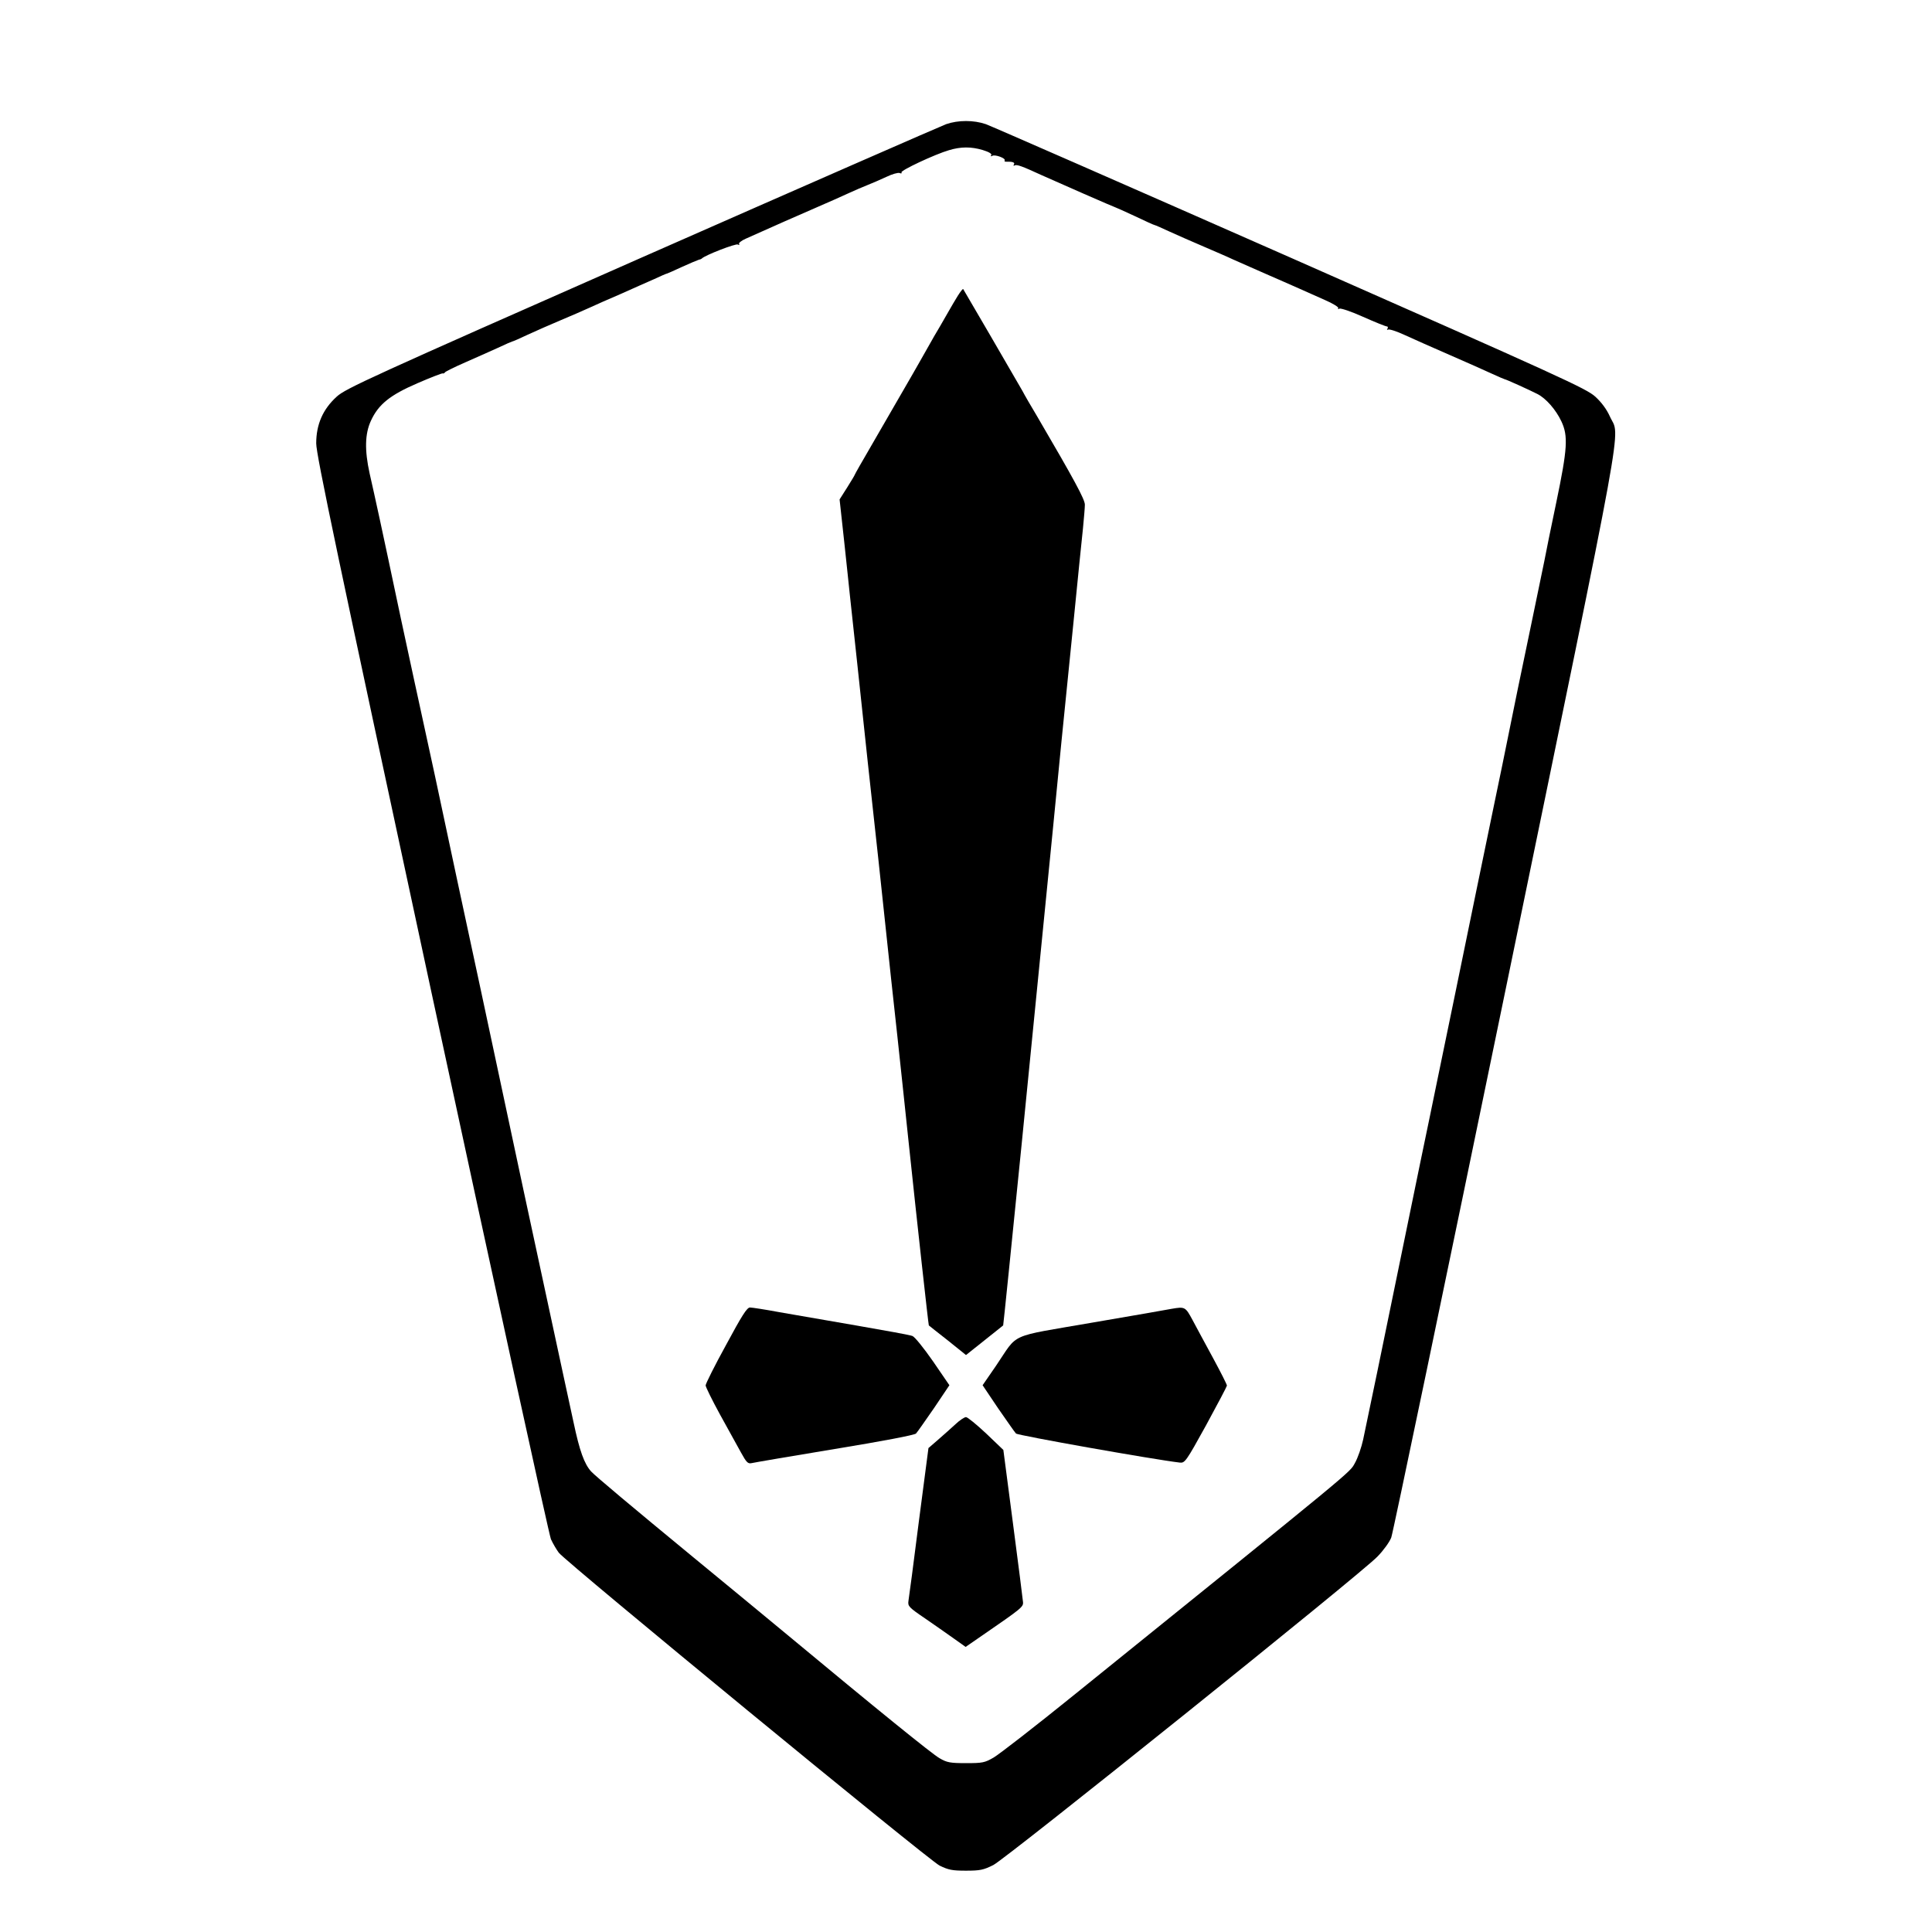
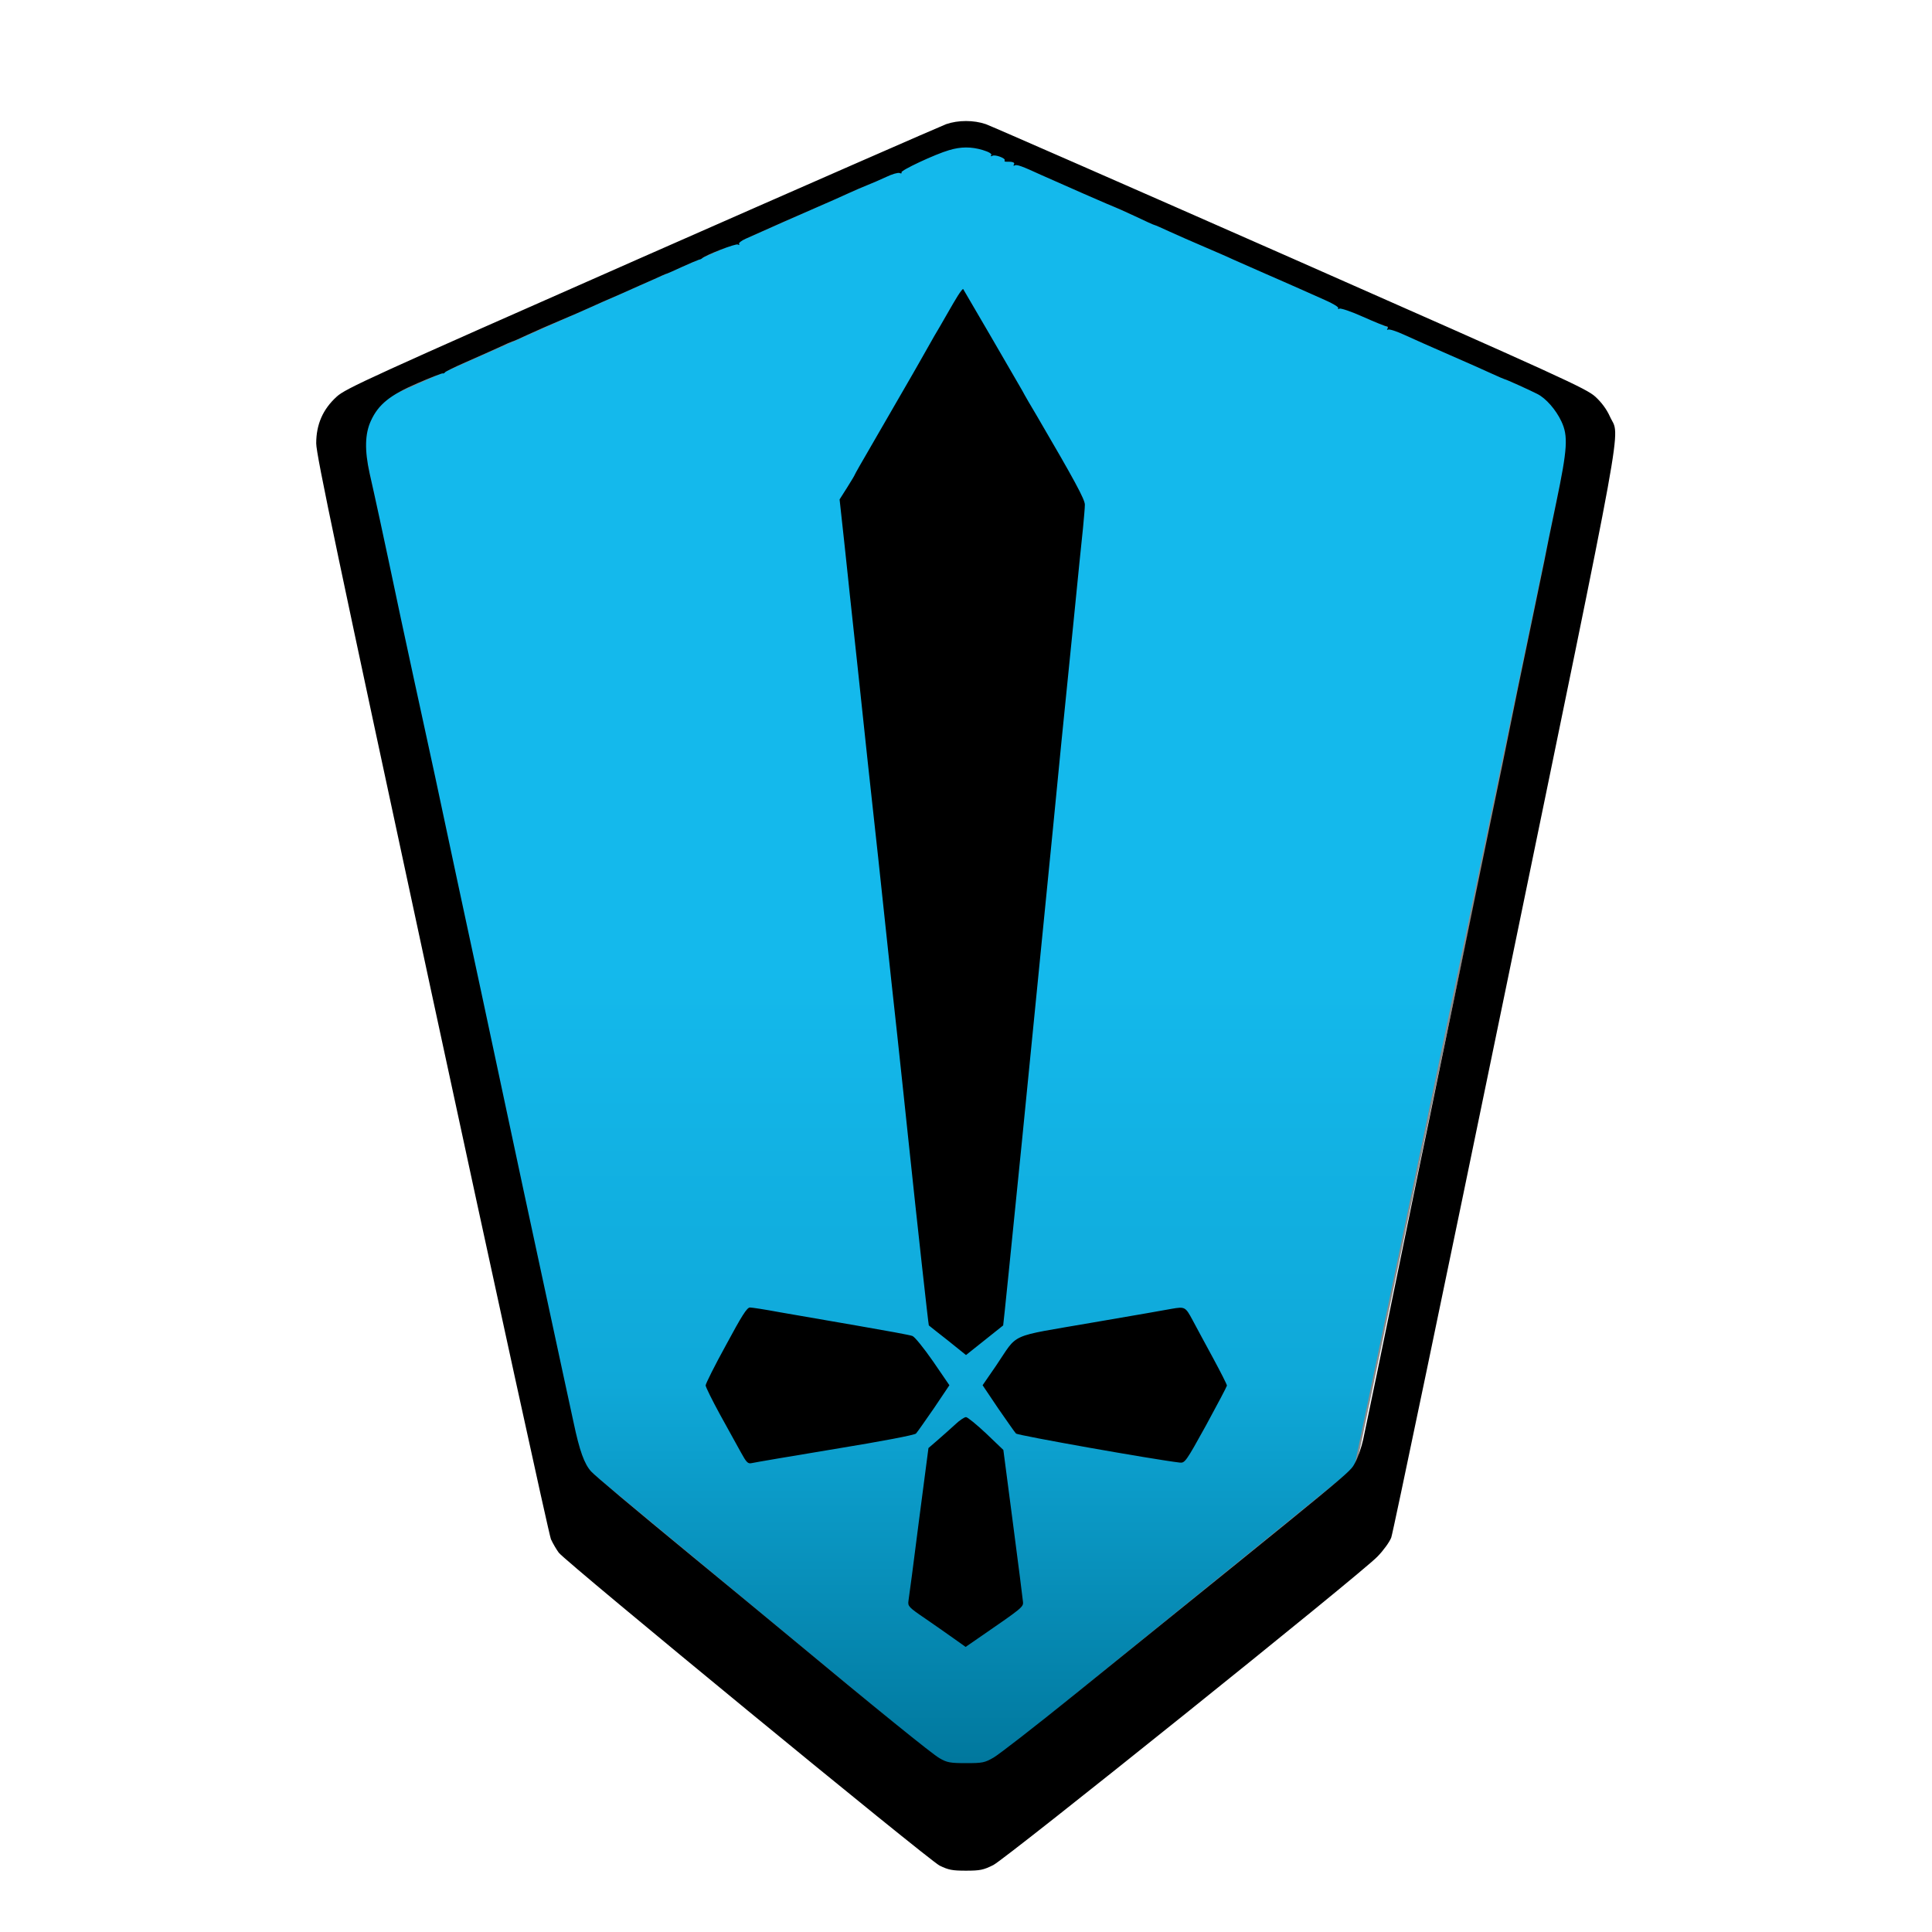
- <svg xmlns="http://www.w3.org/2000/svg" version="1.0" width="1024pt" height="1024pt" viewBox="0 0 1024 1024" preserveAspectRatio="xMidYMid meet">
-   <g transform="translate(0,1024) scale(0.1,-0.1)" fill="#000000" stroke="none">
-     <path d="M5015 9582 c-27 -10 -754 -328 -1614 -707 -1440 -635 -1569 -694 -1616 -737 -74 -67 -109 -148 -109 -248 0 -61 115 -605 613 -2920 337 -1564 621 -2864 631 -2888 11 -24 30 -56 42 -72 42 -53 1960 -1629 2018 -1658 47 -23 67 -27 140 -27 75 0 93 4 145 30 69 35 1947 1542 2036 1635 32 33 64 77 73 101 9 24 282 1333 607 2909 649 3149 606 2912 552 3032 -17 38 -44 75 -78 106 -48 43 -177 102 -1616 737 -860 379 -1586 697 -1614 707 -64 22 -146 22 -210 0z m193 -137 c33 -10 50 -20 46 -27 -5 -7 -2 -8 5 -4 14 9 73 -13 66 -24 -3 -4 1 -8 8 -7 34 1 48 -4 41 -15 -4 -6 -3 -8 4 -5 10 7 40 -4 142 -51 75 -34 390 -172 394 -172 2 0 48 -21 102 -46 54 -26 101 -47 104 -47 3 0 39 -16 80 -35 41 -19 122 -54 180 -79 58 -25 128 -55 155 -68 28 -12 104 -46 170 -75 66 -29 147 -64 180 -79 33 -15 95 -42 137 -61 42 -18 74 -38 71 -43 -3 -6 -1 -7 6 -3 6 4 63 -15 125 -43 63 -28 120 -51 126 -51 6 0 8 -5 4 -12 -4 -6 -3 -8 3 -5 6 4 46 -9 89 -29 44 -20 151 -68 239 -106 88 -38 188 -83 223 -99 35 -16 65 -29 67 -29 6 0 132 -57 173 -78 46 -23 99 -84 128 -146 36 -77 32 -144 -27 -427 -28 -134 -57 -275 -64 -314 -8 -38 -35 -169 -60 -290 -61 -292 -112 -538 -135 -655 -10 -52 -42 -205 -70 -340 -28 -135 -71 -342 -95 -460 -24 -118 -76 -370 -115 -560 -39 -190 -82 -397 -95 -460 -13 -63 -53 -259 -90 -435 -36 -176 -88 -428 -115 -560 -65 -319 -165 -802 -185 -895 -9 -41 -28 -97 -44 -125 -29 -52 20 -11 -1490 -1230 -204 -165 -395 -313 -424 -330 -48 -28 -60 -30 -147 -30 -83 0 -101 3 -140 26 -38 21 -328 256 -825 669 -136 113 -303 250 -485 400 -317 261 -515 427 -537 451 -36 40 -61 108 -93 260 -17 79 -42 194 -55 254 -13 61 -108 502 -211 980 -102 479 -203 951 -224 1050 -74 344 -179 832 -244 1140 -37 171 -71 328 -76 350 -5 22 -53 243 -106 490 -105 498 -136 638 -165 766 -27 123 -25 210 7 279 40 87 101 136 247 199 69 30 129 53 133 52 4 -2 10 1 13 6 3 4 51 28 106 52 55 24 133 59 173 77 40 19 75 34 77 34 3 0 40 16 82 36 43 20 121 54 173 76 52 22 120 51 150 65 30 14 107 48 170 75 63 28 143 64 178 79 34 16 64 29 67 29 2 0 38 16 79 35 42 19 82 36 89 38 6 1 14 4 17 7 16 17 181 81 191 74 7 -4 10 -3 6 3 -3 5 13 18 36 28 59 26 167 74 202 90 17 7 89 39 160 70 72 31 155 68 185 82 30 14 75 33 100 43 25 10 69 29 99 43 29 14 60 23 69 20 8 -4 13 -2 10 3 -7 10 179 97 252 118 63 19 117 19 178 1z" />
-     <path d="M5077 8673 c-13 -21 -35 -58 -49 -83 -14 -25 -35 -61 -46 -80 -12 -19 -44 -75 -72 -125 -28 -49 -61 -108 -74 -130 -13 -22 -48 -83 -78 -135 -30 -52 -94 -162 -141 -244 -48 -82 -87 -151 -87 -153 0 -2 -18 -32 -40 -67 l-40 -63 25 -229 c13 -126 27 -249 29 -274 3 -25 21 -196 41 -380 33 -315 76 -712 110 -1020 8 -74 26 -243 40 -375 14 -132 41 -386 61 -565 19 -179 46 -428 59 -555 46 -437 106 -979 108 -980 1 -1 46 -37 100 -79 l97 -78 98 78 c53 42 98 78 99 79 1 0 45 433 98 961 88 887 110 1111 166 1674 11 113 31 315 44 450 14 135 43 425 65 645 22 220 44 443 50 495 5 52 10 109 10 125 0 28 -54 128 -254 470 -30 50 -65 110 -78 135 -37 65 -310 534 -313 538 -2 2 -14 -13 -28 -35z" />
-     <path d="M3848 3111 c-60 -109 -108 -205 -108 -214 0 -8 34 -77 76 -154 42 -76 92 -166 111 -201 29 -53 37 -61 56 -57 12 3 211 37 441 75 251 41 424 74 431 82 7 7 49 68 95 134 l82 122 -87 127 c-48 69 -97 130 -109 134 -11 5 -144 29 -294 55 -150 26 -334 58 -410 71 -75 14 -146 25 -157 25 -16 0 -43 -43 -127 -199z" />
-     <path d="M6210 3303 c-14 -3 -203 -36 -420 -73 -454 -79 -389 -50 -511 -229 l-71 -103 82 -122 c46 -66 88 -127 95 -134 9 -10 731 -138 868 -154 27 -3 33 5 139 197 60 110 110 205 111 211 0 6 -33 71 -73 145 -40 74 -89 164 -109 202 -38 71 -41 72 -111 60z" />
-     <path d="M5065 2692 c-22 -20 -63 -57 -92 -82 l-52 -45 -51 -390 c-27 -214 -52 -403 -55 -420 -4 -28 1 -34 91 -95 52 -36 121 -84 153 -107 l59 -42 87 60 c212 146 220 152 217 179 -1 14 -25 201 -53 415 l-51 390 -91 87 c-51 48 -99 87 -107 87 -8 0 -33 -16 -55 -37z" />
-   </g>
+ <svg xmlns="http://www.w3.org/2000/svg" xml:space="preserve" style="fill-rule:evenodd;clip-rule:evenodd;stroke-linecap:round;stroke-linejoin:round;stroke-miterlimit:1.5" viewBox="0 0 1024 1024">
+   <path d="M511.847 83.303 188.323 225.054 306.784 777.3 512 945.531l206.152-165.665 117.436-555.314L511.847 83.303Z" style="fill:url(#a);stroke:#8c8c8c;stroke-width:.99px" transform="matrix(1 0 0 1.01044 0 -9.825)" />
+   <path d="M5015 9582c-27-10-754-328-1614-707-1440-635-1569-694-1616-737-74-67-109-148-109-248 0-61 115-605 613-2920 337-1564 621-2864 631-2888 11-24 30-56 42-72 42-53 1960-1629 2018-1658 47-23 67-27 140-27 75 0 93 4 145 30 69 35 1947 1542 2036 1635 32 33 64 77 73 101s282 1333 607 2909c649 3149 606 2912 552 3032-17 38-44 75-78 106-48 43-177 102-1616 737-860 379-1586 697-1614 707-64 22-146 22-210 0Zm193-137c33-10 50-20 46-27-5-7-2-8 5-4 14 9 73-13 66-24-3-4 1-8 8-7 34 1 48-4 41-15-4-6-3-8 4-5 10 7 40-4 142-51 75-34 390-172 394-172 2 0 48-21 102-46 54-26 101-47 104-47s39-16 80-35 122-54 180-79 128-55 155-68c28-12 104-46 170-75s147-64 180-79 95-42 137-61c42-18 74-38 71-43-3-6-1-7 6-3 6 4 63-15 125-43 63-28 120-51 126-51s8-5 4-12c-4-6-3-8 3-5 6 4 46-9 89-29 44-20 151-68 239-106s188-83 223-99 65-29 67-29c6 0 132-57 173-78 46-23 99-84 128-146 36-77 32-144-27-427-28-134-57-275-64-314-8-38-35-169-60-290-61-292-112-538-135-655-10-52-42-205-70-340s-71-342-95-460-76-370-115-560-82-397-95-460-53-259-90-435c-36-176-88-428-115-560-65-319-165-802-185-895-9-41-28-97-44-125-29-52 20-11-1490-1230-204-165-395-313-424-330-48-28-60-30-147-30-83 0-101 3-140 26-38 21-328 256-825 669-136 113-303 250-485 400-317 261-515 427-537 451-36 40-61 108-93 260-17 79-42 194-55 254-13 61-108 502-211 980-102 479-203 951-224 1050-74 344-179 832-244 1140-37 171-71 328-76 350s-53 243-106 490c-105 498-136 638-165 766-27 123-25 210 7 279 40 87 101 136 247 199 69 30 129 53 133 52 4-2 10 1 13 6 3 4 51 28 106 52s133 59 173 77c40 19 75 34 77 34 3 0 40 16 82 36 43 20 121 54 173 76s120 51 150 65 107 48 170 75c63 28 143 64 178 79 34 16 64 29 67 29 2 0 38 16 79 35 42 19 82 36 89 38 6 1 14 4 17 7 16 17 181 81 191 74 7-4 10-3 6 3-3 5 13 18 36 28 59 26 167 74 202 90 17 7 89 39 160 70 72 31 155 68 185 82s75 33 100 43 69 29 99 43c29 14 60 23 69 20 8-4 13-2 10 3-7 10 179 97 252 118 63 19 117 19 178 1Z" style="fill-rule:nonzero" transform="matrix(.1 0 0 -.1 0 1024)" />
+   <path d="M5077 8673c-13-21-35-58-49-83s-35-61-46-80c-12-19-44-75-72-125-28-49-61-108-74-130s-48-83-78-135-94-162-141-244c-48-82-87-151-87-153s-18-32-40-67l-40-63 25-229c13-126 27-249 29-274 3-25 21-196 41-380 33-315 76-712 110-1020 8-74 26-243 40-375s41-386 61-565c19-179 46-428 59-555 46-437 106-979 108-980 1-1 46-37 100-79l97-78 98 78c53 42 98 78 99 79 1 0 45 433 98 961 88 887 110 1111 166 1674 11 113 31 315 44 450 14 135 43 425 65 645s44 443 50 495c5 52 10 109 10 125 0 28-54 128-254 470-30 50-65 110-78 135-37 65-310 534-313 538-2 2-14-13-28-35ZM3848 3111c-60-109-108-205-108-214 0-8 34-77 76-154 42-76 92-166 111-201 29-53 37-61 56-57 12 3 211 37 441 75 251 41 424 74 431 82 7 7 49 68 95 134l82 122-87 127c-48 69-97 130-109 134-11 5-144 29-294 55s-334 58-410 71c-75 14-146 25-157 25-16 0-43-43-127-199ZM6210 3303c-14-3-203-36-420-73-454-79-389-50-511-229l-71-103 82-122c46-66 88-127 95-134 9-10 731-138 868-154 27-3 33 5 139 197 60 110 110 205 111 211 0 6-33 71-73 145s-89 164-109 202c-38 71-41 72-111 60ZM5065 2692c-22-20-63-57-92-82l-52-45-51-390c-27-214-52-403-55-420-4-28 1-34 91-95 52-36 121-84 153-107l59-42 87 60c212 146 220 152 217 179-1 14-25 201-53 415l-51 390-91 87c-51 48-99 87-107 87s-33-16-55-37Z" style="fill-rule:nonzero" transform="matrix(.1 0 0 -.1 0 1024)" />
+   <defs>
+     <linearGradient id="a" x1="0" x2="1" y1="0" y2="0" gradientTransform="matrix(0 428.0663 -432.5347 0 510 517.465)" gradientUnits="userSpaceOnUse">
+       <stop offset="0" style="stop-color:#14b9ec;stop-opacity:1" />
+       <stop offset=".51" style="stop-color:#0fa8d8;stop-opacity:1" />
+       <stop offset="1" style="stop-color:#00759a;stop-opacity:1" />
+     </linearGradient>
+   </defs>
</svg>
